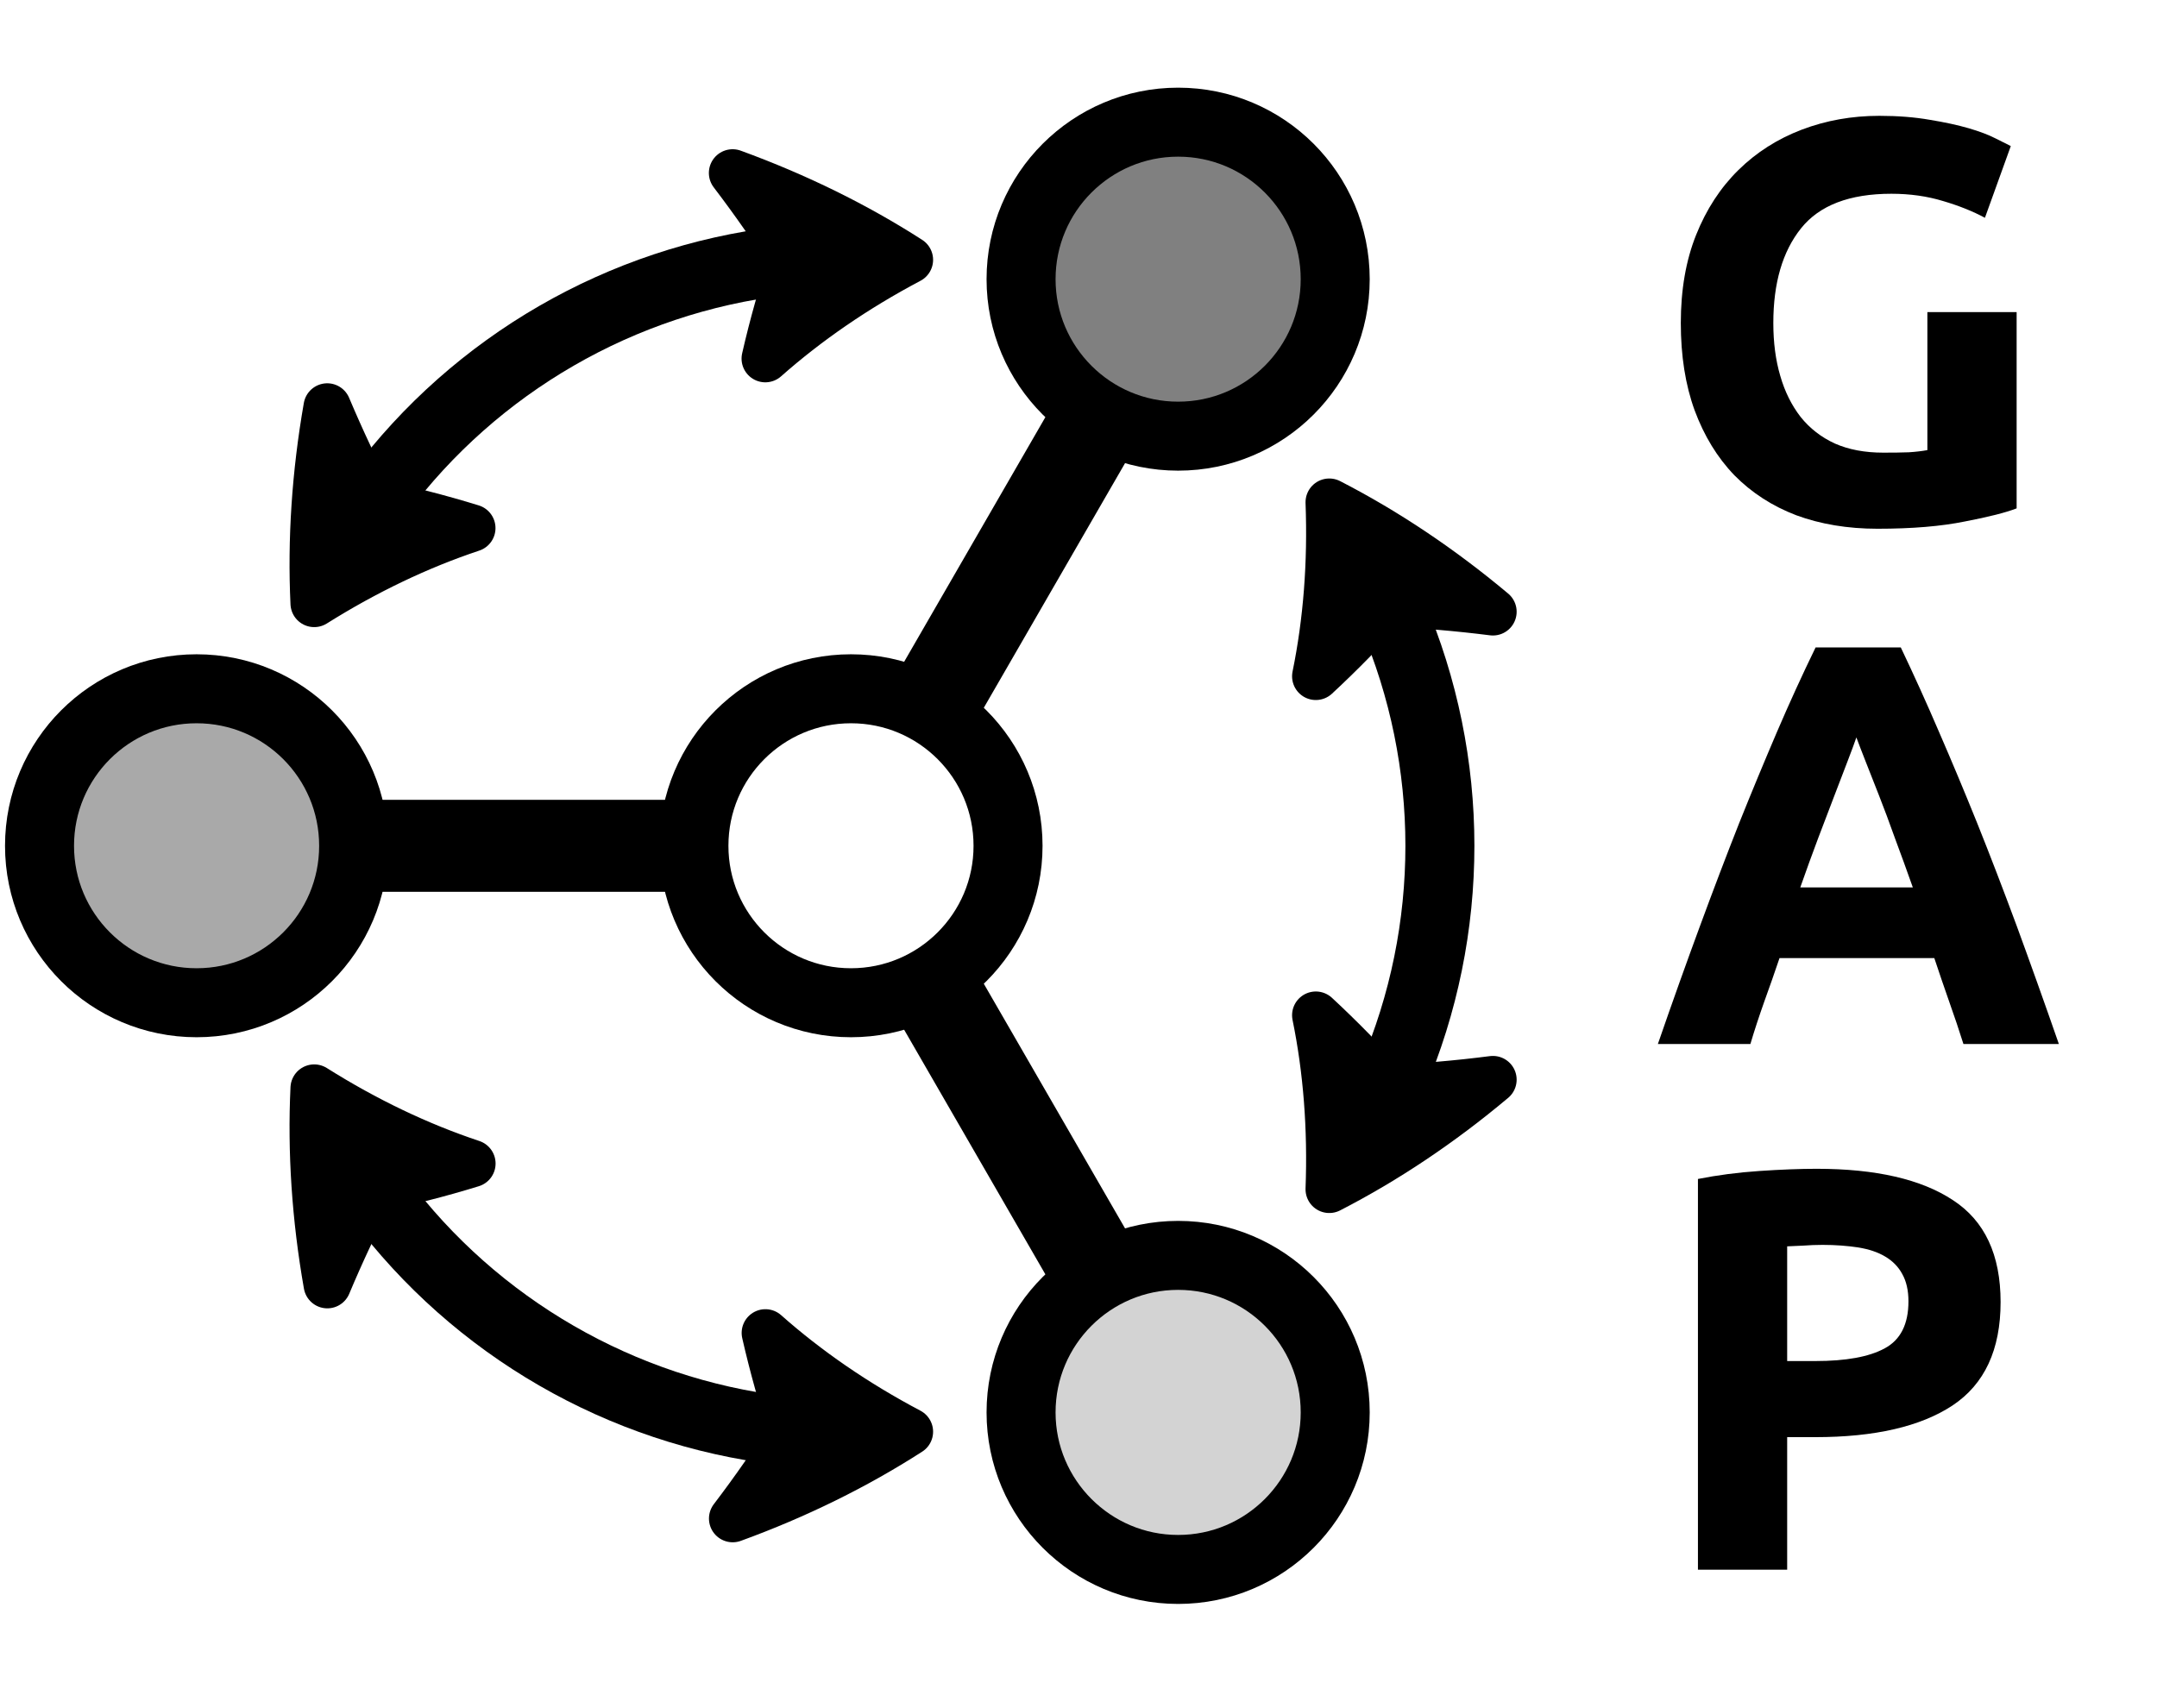
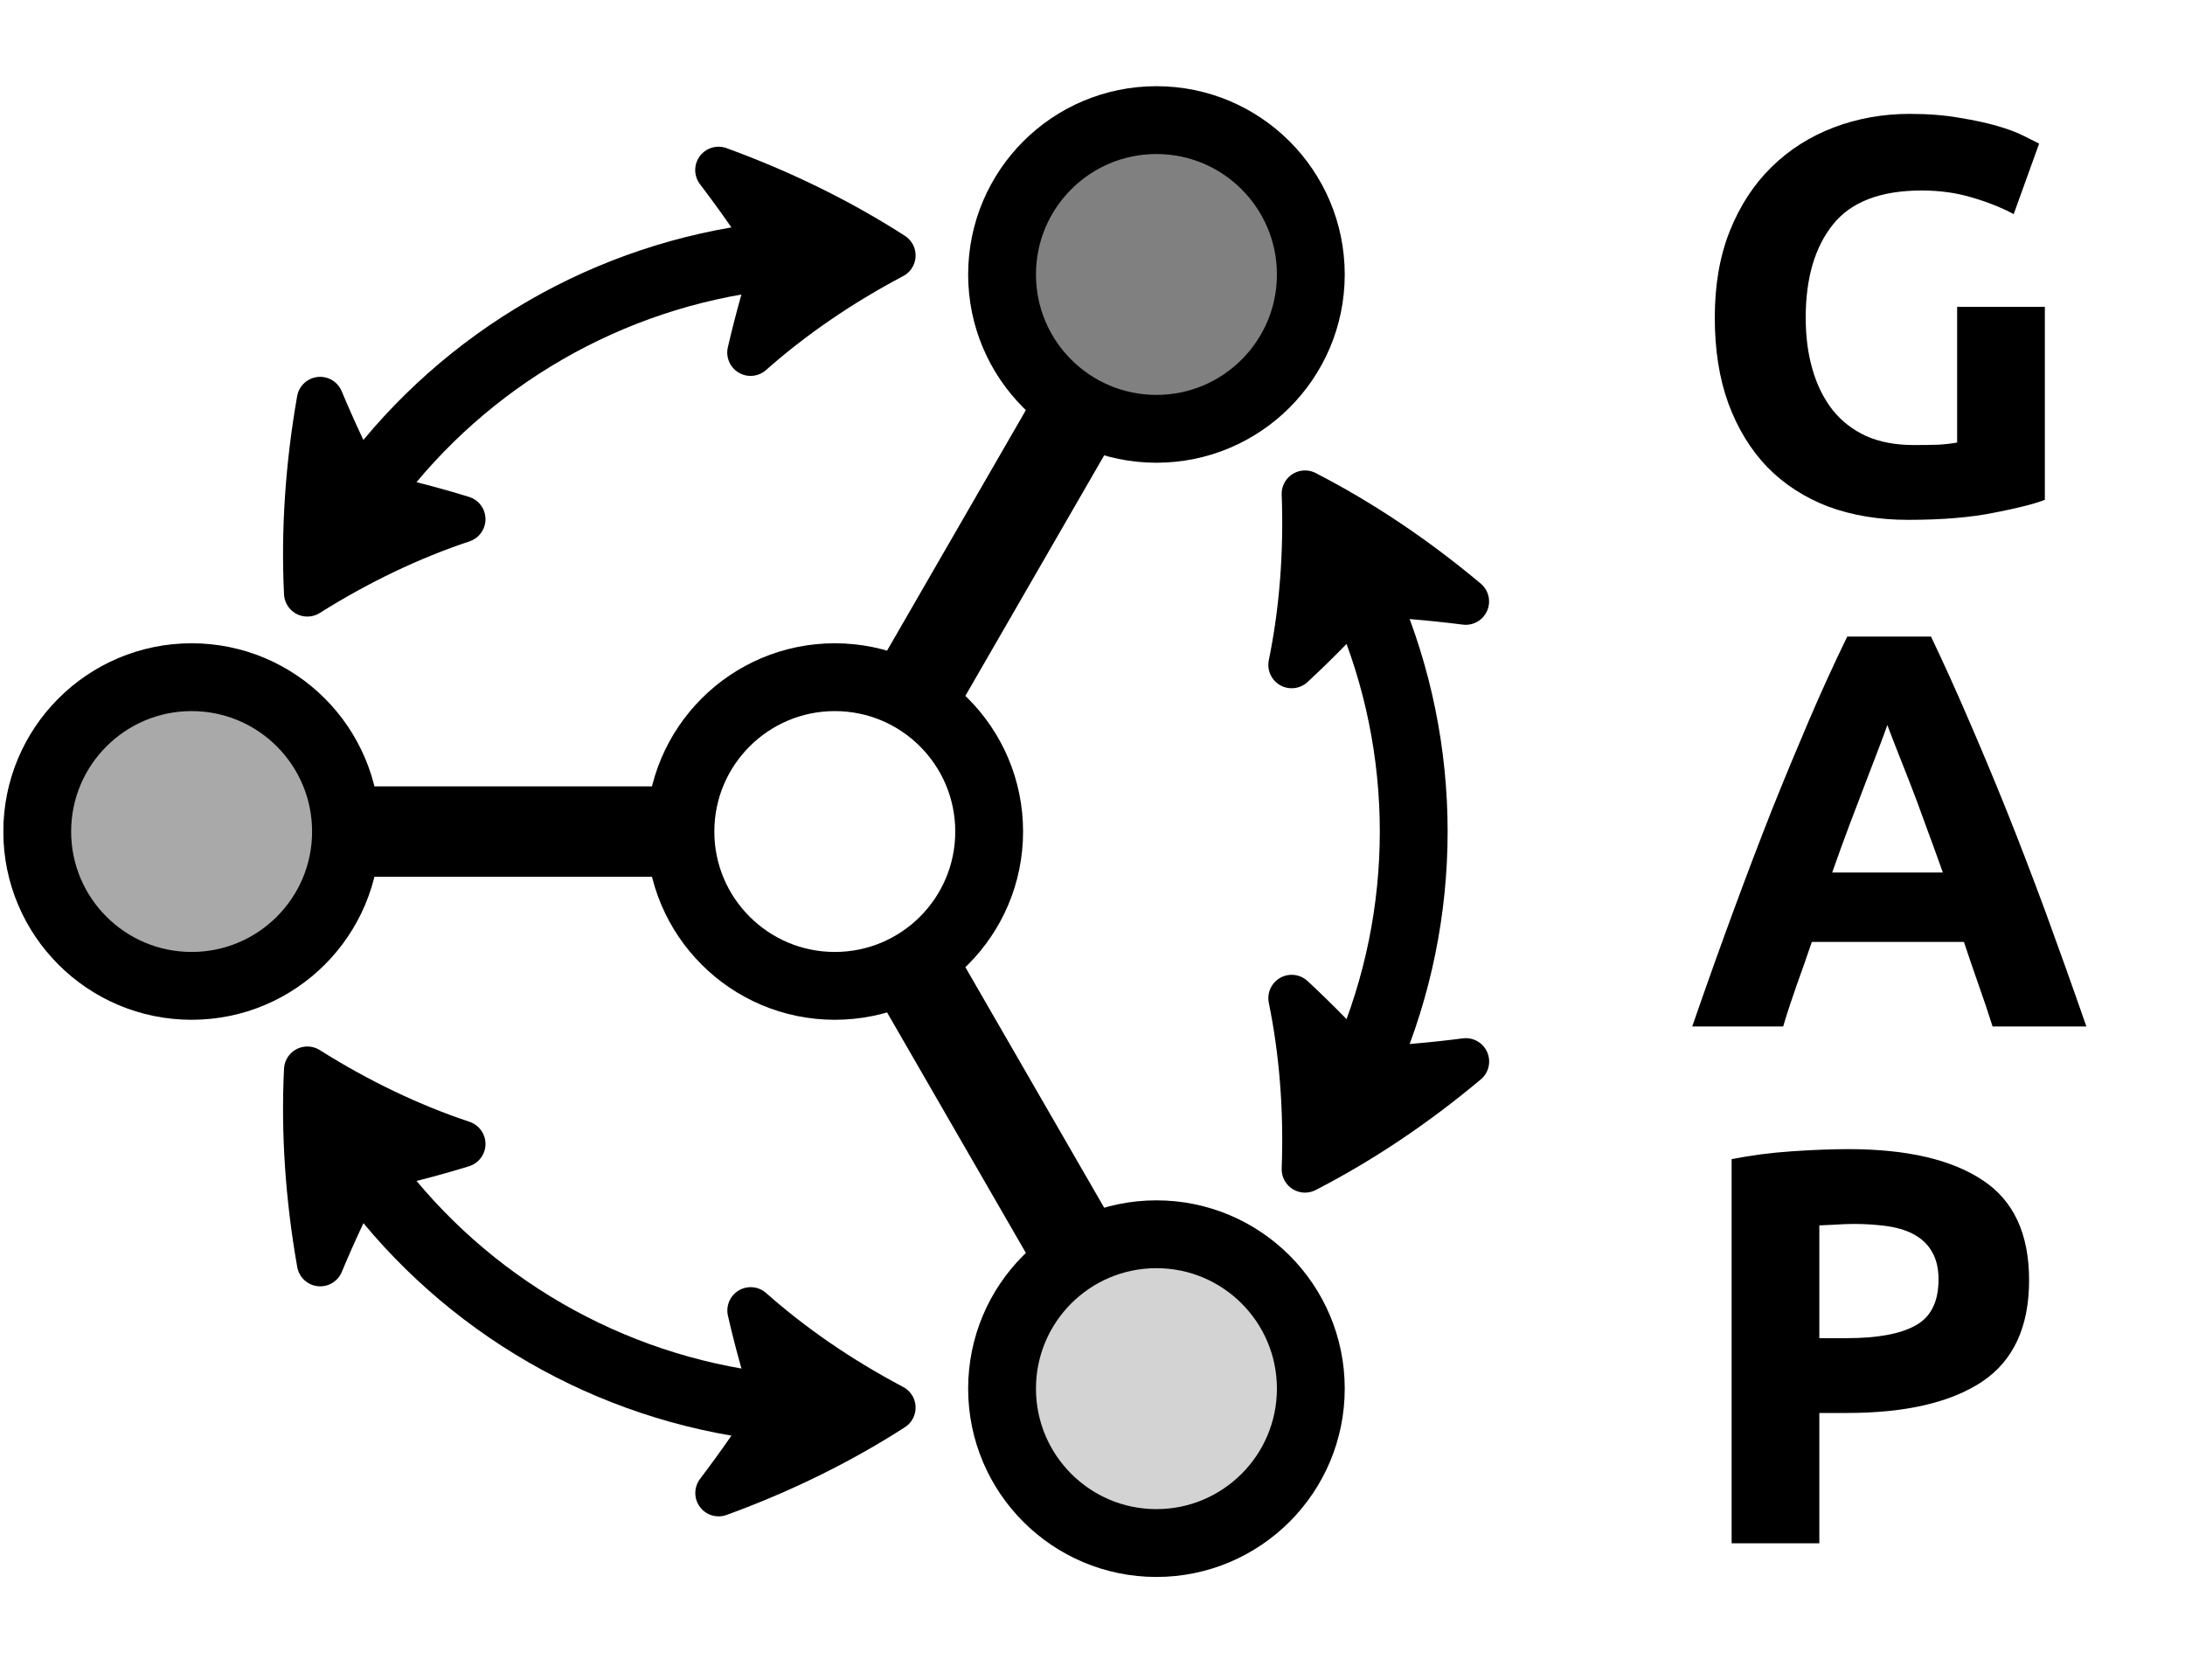
- <svg xmlns="http://www.w3.org/2000/svg" xmlns:xlink="http://www.w3.org/1999/xlink" width="92.537pt" height="73.288pt" viewBox="0 0 92.537 73.288">
+ <svg xmlns="http://www.w3.org/2000/svg" xmlns:xlink="http://www.w3.org/1999/xlink" width="95.371pt" height="73.288pt" viewBox="0 0 95.371 73.288">
  <defs>
    <g>
      <g id="glyph-0-0">
        <path d="M 10.266 -14.062 C 8.473 -14.062 7.18 -13.566 6.391 -12.578 C 5.598 -11.586 5.203 -10.234 5.203 -8.516 C 5.203 -7.68 5.301 -6.926 5.5 -6.25 C 5.695 -5.57 5.988 -4.984 6.375 -4.484 C 6.77 -3.992 7.258 -3.613 7.844 -3.344 C 8.438 -3.082 9.129 -2.953 9.922 -2.953 C 10.348 -2.953 10.711 -2.957 11.016 -2.969 C 11.316 -2.988 11.582 -3.02 11.812 -3.062 L 11.812 -8.984 L 15.641 -8.984 L 15.641 -0.562 C 15.18 -0.383 14.441 -0.195 13.422 0 C 12.41 0.207 11.16 0.312 9.672 0.312 C 8.391 0.312 7.227 0.117 6.188 -0.266 C 5.156 -0.66 4.27 -1.234 3.531 -1.984 C 2.801 -2.742 2.234 -3.672 1.828 -4.766 C 1.43 -5.859 1.234 -7.109 1.234 -8.516 C 1.234 -9.941 1.453 -11.203 1.891 -12.297 C 2.328 -13.391 2.93 -14.316 3.703 -15.078 C 4.473 -15.836 5.379 -16.414 6.422 -16.812 C 7.461 -17.207 8.57 -17.406 9.75 -17.406 C 10.551 -17.406 11.273 -17.348 11.922 -17.234 C 12.566 -17.129 13.117 -17.008 13.578 -16.875 C 14.047 -16.738 14.43 -16.594 14.734 -16.438 C 15.035 -16.289 15.254 -16.18 15.391 -16.109 L 14.281 -13.031 C 13.758 -13.312 13.16 -13.551 12.484 -13.75 C 11.805 -13.957 11.066 -14.062 10.266 -14.062 Z M 10.266 -14.062 " />
      </g>
      <g id="glyph-0-1">
        <path d="M 13.359 0 C 13.172 -0.594 12.969 -1.195 12.75 -1.812 C 12.531 -2.438 12.316 -3.062 12.109 -3.688 L 5.469 -3.688 C 5.258 -3.062 5.039 -2.438 4.812 -1.812 C 4.594 -1.195 4.395 -0.594 4.219 0 L 0.25 0 C 0.883 -1.832 1.488 -3.523 2.062 -5.078 C 2.633 -6.629 3.191 -8.094 3.734 -9.469 C 4.285 -10.844 4.828 -12.148 5.359 -13.391 C 5.891 -14.629 6.441 -15.836 7.016 -17.016 L 10.672 -17.016 C 11.234 -15.836 11.781 -14.629 12.312 -13.391 C 12.852 -12.148 13.398 -10.844 13.953 -9.469 C 14.504 -8.094 15.066 -6.629 15.641 -5.078 C 16.211 -3.523 16.816 -1.832 17.453 0 Z M 8.766 -13.156 C 8.68 -12.906 8.555 -12.566 8.391 -12.141 C 8.234 -11.723 8.047 -11.234 7.828 -10.672 C 7.617 -10.117 7.383 -9.504 7.125 -8.828 C 6.875 -8.16 6.617 -7.457 6.359 -6.719 L 11.188 -6.719 C 10.926 -7.457 10.672 -8.16 10.422 -8.828 C 10.18 -9.504 9.953 -10.117 9.734 -10.672 C 9.516 -11.234 9.32 -11.723 9.156 -12.141 C 8.988 -12.566 8.859 -12.906 8.766 -13.156 Z M 8.766 -13.156 " />
      </g>
      <g id="glyph-0-2">
        <path d="M 7.062 -17.203 C 9.602 -17.203 11.551 -16.754 12.906 -15.859 C 14.27 -14.973 14.953 -13.516 14.953 -11.484 C 14.953 -9.441 14.266 -7.961 12.891 -7.047 C 11.516 -6.141 9.551 -5.688 7 -5.688 L 5.797 -5.688 L 5.797 0 L 1.969 0 L 1.969 -16.766 C 2.801 -16.93 3.68 -17.047 4.609 -17.109 C 5.547 -17.172 6.363 -17.203 7.062 -17.203 Z M 7.312 -13.938 C 7.031 -13.938 6.754 -13.926 6.484 -13.906 C 6.223 -13.895 5.992 -13.883 5.797 -13.875 L 5.797 -8.953 L 7 -8.953 C 8.32 -8.953 9.316 -9.133 9.984 -9.5 C 10.66 -9.863 11 -10.535 11 -11.516 C 11 -11.984 10.91 -12.375 10.734 -12.688 C 10.566 -13 10.32 -13.25 10 -13.438 C 9.688 -13.625 9.301 -13.754 8.844 -13.828 C 8.383 -13.898 7.875 -13.938 7.312 -13.938 Z M 7.312 -13.938 " />
      </g>
    </g>
    <clipPath id="clip-0">
-       <path clip-rule="nonzero" d="M 0.215 0 L 91.863 0 L 91.863 72.582 L 0.215 72.582 Z M 0.215 0 " />
+       <path clip-rule="nonzero" d="M 0.148 0 L 94.602 0 L 94.602 72.582 L 0.148 72.582 Z M 0.148 0 " />
    </clipPath>
    <clipPath id="clip-1">
-       <path clip-rule="nonzero" d="M 0.215 0 L 91.863 0 L 91.863 72.582 L 0.215 72.582 Z M 0.215 0 " />
+       <path clip-rule="nonzero" d="M 0.148 0 L 94.602 0 L 94.602 72.582 L 0.148 72.582 Z M 0.148 0 " />
    </clipPath>
    <clipPath id="clip-2">
-       <path clip-rule="nonzero" d="M 0.215 0 L 86 0 L 86 72.582 L 0.215 72.582 Z M 0.215 0 " />
+       <path clip-rule="nonzero" d="M 0.148 0 L 86 0 L 86 72.582 L 0.148 72.582 Z M 0.148 0 " />
    </clipPath>
    <clipPath id="clip-3">
-       <path clip-rule="nonzero" d="M 1 0 L 91.863 0 L 91.863 61 L 1 61 Z M 1 0 " />
+       <path clip-rule="nonzero" d="M 1 0 L 94.602 0 L 94.602 61 L 1 61 Z M 1 0 " />
    </clipPath>
    <clipPath id="clip-4">
-       <path clip-rule="nonzero" d="M 0.215 0 L 58 0 L 58 72.582 L 0.215 72.582 Z M 0.215 0 " />
+       <path clip-rule="nonzero" d="M 0.148 0 L 57 0 L 57 72.582 L 0.148 72.582 Z M 0.148 0 " />
    </clipPath>
    <clipPath id="clip-5">
-       <path clip-rule="nonzero" d="M 1 12 L 91.863 12 L 91.863 72.582 L 1 72.582 Z M 1 12 " />
+       <path clip-rule="nonzero" d="M 1 12 L 94.602 12 L 94.602 72.582 L 1 72.582 Z M 1 12 " />
    </clipPath>
    <clipPath id="clip-6">
-       <path clip-rule="nonzero" d="M 0.215 0 L 76 0 L 76 64 L 0.215 64 Z M 0.215 0 " />
+       <path clip-rule="nonzero" d="M 0.148 0 L 76 0 L 76 64 L 0.148 64 Z M 0.148 0 " />
    </clipPath>
    <clipPath id="clip-7">
-       <path clip-rule="nonzero" d="M 0.215 9 L 76 9 L 76 72.582 L 0.215 72.582 Z M 0.215 9 " />
+       <path clip-rule="nonzero" d="M 0.148 9 L 76 9 L 76 72.582 L 0.148 72.582 Z M 0.148 9 " />
    </clipPath>
    <clipPath id="clip-8">
-       <path clip-rule="nonzero" d="M 17 0 L 91.863 0 L 91.863 72.582 L 17 72.582 Z M 17 0 " />
+       <path clip-rule="nonzero" d="M 17 0 L 94.602 0 L 94.602 72.582 L 17 72.582 Z M 17 0 " />
    </clipPath>
  </defs>
  <g clip-path="url(#clip-0)">
-     <path fill="none" stroke-width="3.985" stroke-linecap="butt" stroke-linejoin="miter" stroke="rgb(0%, 0%, 0%)" stroke-opacity="1" stroke-miterlimit="10" d="M 2.836 4.909 L 11.34 19.641 " transform="matrix(0.990378, 0, 0, -0.990378, 36.50733, 36.29142)" />
+     <path fill="none" stroke-width="3.985" stroke-linecap="butt" stroke-linejoin="miter" stroke="rgb(0%, 0%, 0%)" stroke-opacity="1" stroke-miterlimit="10" d="M 2.835 4.909 L 11.338 19.641 " transform="matrix(0.990378, 0, 0, -0.990378, 36.43876, 36.29142)" />
  </g>
-   <path fill="none" stroke-width="3.985" stroke-linecap="butt" stroke-linejoin="miter" stroke="rgb(0%, 0%, 0%)" stroke-opacity="1" stroke-miterlimit="10" d="M -5.671 -0.002 L -22.679 -0.002 " transform="matrix(0.990378, 0, 0, -0.990378, 36.50733, 36.29142)" />
+   <path fill="none" stroke-width="3.985" stroke-linecap="butt" stroke-linejoin="miter" stroke="rgb(0%, 0%, 0%)" stroke-opacity="1" stroke-miterlimit="10" d="M -5.669 -0.002 L -22.676 -0.002 " transform="matrix(0.990378, 0, 0, -0.990378, 36.43876, 36.29142)" />
  <g clip-path="url(#clip-1)">
-     <path fill="none" stroke-width="3.985" stroke-linecap="butt" stroke-linejoin="miter" stroke="rgb(0%, 0%, 0%)" stroke-opacity="1" stroke-miterlimit="10" d="M 2.836 -4.908 L 11.34 -19.64 " transform="matrix(0.990378, 0, 0, -0.990378, 36.50733, 36.29142)" />
+     <path fill="none" stroke-width="3.985" stroke-linecap="butt" stroke-linejoin="miter" stroke="rgb(0%, 0%, 0%)" stroke-opacity="1" stroke-miterlimit="10" d="M 2.835 -4.908 L 11.338 -19.64 " transform="matrix(0.990378, 0, 0, -0.990378, 36.43876, 36.29142)" />
  </g>
  <g clip-path="url(#clip-2)">
-     <path fill="none" stroke-width="2.989" stroke-linecap="butt" stroke-linejoin="miter" stroke="rgb(0%, 0%, 0%)" stroke-opacity="1" stroke-miterlimit="10" d="M 6.804 -0.002 C 6.804 3.757 3.759 6.802 0 6.802 C -3.758 6.802 -6.803 3.757 -6.803 -0.002 C -6.803 -3.756 -3.758 -6.801 0 -6.801 C 3.759 -6.801 6.804 -3.756 6.804 -0.002 Z M 6.804 -0.002 " transform="matrix(0.990378, 0, 0, -0.990378, 36.50733, 36.29142)" />
+     <path fill="none" stroke-width="2.989" stroke-linecap="butt" stroke-linejoin="miter" stroke="rgb(0%, 0%, 0%)" stroke-opacity="1" stroke-miterlimit="10" d="M 6.802 -0.002 C 6.802 3.757 3.758 6.802 -0.001 6.802 C -3.756 6.802 -6.805 3.757 -6.805 -0.002 C -6.805 -3.756 -3.756 -6.801 -0.001 -6.801 C 3.758 -6.801 6.802 -3.756 6.802 -0.002 Z M 6.802 -0.002 " transform="matrix(0.990378, 0, 0, -0.990378, 36.43876, 36.29142)" />
  </g>
-   <path fill-rule="nonzero" fill="rgb(50%, 50%, 50%)" fill-opacity="1" d="M 57.281 11.98 C 57.281 8.258 54.266 5.242 50.543 5.242 C 46.824 5.242 43.805 8.258 43.805 11.98 C 43.805 15.699 46.824 18.715 50.543 18.715 C 54.266 18.715 57.281 15.699 57.281 11.98 Z M 57.281 11.98 " />
+   <path fill-rule="nonzero" fill="rgb(50%, 50%, 50%)" fill-opacity="1" d="M 57.215 11.98 C 57.215 8.258 54.195 5.242 50.477 5.242 C 46.754 5.242 43.738 8.258 43.738 11.98 C 43.738 15.699 46.754 18.715 50.477 18.715 C 54.195 18.715 57.215 15.699 57.215 11.98 Z M 57.215 11.98 " />
  <g clip-path="url(#clip-3)">
-     <path fill="none" stroke-width="2.989" stroke-linecap="butt" stroke-linejoin="miter" stroke="rgb(0%, 0%, 0%)" stroke-opacity="1" stroke-miterlimit="10" d="M 20.976 24.547 C 20.976 28.306 17.931 31.351 14.172 31.351 C 10.417 31.351 7.368 28.306 7.368 24.547 C 7.368 20.792 10.417 17.747 14.172 17.747 C 17.931 17.747 20.976 20.792 20.976 24.547 Z M 20.976 24.547 " transform="matrix(0.990378, 0, 0, -0.990378, 36.50733, 36.29142)" />
+     <path fill="none" stroke-width="2.989" stroke-linecap="butt" stroke-linejoin="miter" stroke="rgb(0%, 0%, 0%)" stroke-opacity="1" stroke-miterlimit="10" d="M 20.978 24.547 C 20.978 28.306 17.929 31.351 14.174 31.351 C 10.415 31.351 7.37 28.306 7.37 24.547 C 7.37 20.792 10.415 17.747 14.174 17.747 C 17.929 17.747 20.978 20.792 20.978 24.547 Z M 20.978 24.547 " transform="matrix(0.990378, 0, 0, -0.990378, 36.43876, 36.29142)" />
  </g>
-   <path fill-rule="nonzero" fill="rgb(66.399%, 66.399%, 66.399%)" fill-opacity="1" d="M 15.172 36.293 C 15.172 32.57 12.156 29.555 8.434 29.555 C 4.711 29.555 1.695 32.57 1.695 36.293 C 1.695 40.012 4.711 43.027 8.434 43.027 C 12.156 43.027 15.172 40.012 15.172 36.293 Z M 15.172 36.293 " />
+   <path fill-rule="nonzero" fill="rgb(66.399%, 66.399%, 66.399%)" fill-opacity="1" d="M 15.102 36.293 C 15.102 32.57 12.086 29.555 8.363 29.555 C 4.645 29.555 1.625 32.57 1.625 36.293 C 1.625 40.012 4.645 43.027 8.363 43.027 C 12.086 43.027 15.102 40.012 15.102 36.293 Z M 15.102 36.293 " />
  <g clip-path="url(#clip-4)">
-     <path fill="none" stroke-width="2.989" stroke-linecap="butt" stroke-linejoin="miter" stroke="rgb(0%, 0%, 0%)" stroke-opacity="1" stroke-miterlimit="10" d="M -21.543 -0.002 C -21.543 3.757 -24.588 6.802 -28.346 6.802 C -32.105 6.802 -35.15 3.757 -35.15 -0.002 C -35.15 -3.756 -32.105 -6.801 -28.346 -6.801 C -24.588 -6.801 -21.543 -3.756 -21.543 -0.002 Z M -21.543 -0.002 " transform="matrix(0.990378, 0, 0, -0.990378, 36.50733, 36.29142)" />
+     <path fill="none" stroke-width="2.989" stroke-linecap="butt" stroke-linejoin="miter" stroke="rgb(0%, 0%, 0%)" stroke-opacity="1" stroke-miterlimit="10" d="M -21.544 -0.002 C -21.544 3.757 -24.589 6.802 -28.348 6.802 C -32.103 6.802 -35.152 3.757 -35.152 -0.002 C -35.152 -3.756 -32.103 -6.801 -28.348 -6.801 C -24.589 -6.801 -21.544 -3.756 -21.544 -0.002 Z M -21.544 -0.002 " transform="matrix(0.990378, 0, 0, -0.990378, 36.43876, 36.29142)" />
  </g>
-   <path fill-rule="nonzero" fill="rgb(82.799%, 82.799%, 82.799%)" fill-opacity="1" d="M 57.281 60.605 C 57.281 56.883 54.266 53.867 50.543 53.867 C 46.824 53.867 43.805 56.883 43.805 60.605 C 43.805 64.324 46.824 67.344 50.543 67.344 C 54.266 67.344 57.281 64.324 57.281 60.605 Z M 57.281 60.605 " />
+   <path fill-rule="nonzero" fill="rgb(82.799%, 82.799%, 82.799%)" fill-opacity="1" d="M 57.215 60.605 C 57.215 56.883 54.195 53.867 50.477 53.867 C 46.754 53.867 43.738 56.883 43.738 60.605 C 43.738 64.324 46.754 67.344 50.477 67.344 C 54.195 67.344 57.215 64.324 57.215 60.605 Z M 57.215 60.605 " />
  <g clip-path="url(#clip-5)">
-     <path fill="none" stroke-width="2.989" stroke-linecap="butt" stroke-linejoin="miter" stroke="rgb(0%, 0%, 0%)" stroke-opacity="1" stroke-miterlimit="10" d="M 20.976 -24.55 C 20.976 -20.791 17.931 -17.747 14.172 -17.747 C 10.417 -17.747 7.368 -20.791 7.368 -24.55 C 7.368 -28.305 10.417 -31.354 14.172 -31.354 C 17.931 -31.354 20.976 -28.305 20.976 -24.55 Z M 20.976 -24.55 " transform="matrix(0.990378, 0, 0, -0.990378, 36.50733, 36.29142)" />
+     <path fill="none" stroke-width="2.989" stroke-linecap="butt" stroke-linejoin="miter" stroke="rgb(0%, 0%, 0%)" stroke-opacity="1" stroke-miterlimit="10" d="M 20.978 -24.55 C 20.978 -20.791 17.929 -17.747 14.174 -17.747 C 10.415 -17.747 7.37 -20.791 7.37 -24.55 C 7.37 -28.305 10.415 -31.354 14.174 -31.354 C 17.929 -31.354 20.978 -28.305 20.978 -24.55 Z M 20.978 -24.55 " transform="matrix(0.990378, 0, 0, -0.990378, 36.43876, 36.29142)" />
  </g>
  <g clip-path="url(#clip-6)">
-     <path fill="none" stroke-width="2.989" stroke-linecap="butt" stroke-linejoin="miter" stroke="rgb(0%, 0%, 0%)" stroke-opacity="1" stroke-miterlimit="10" d="M -3.021 25.336 C -9.947 24.512 -16.254 20.867 -20.43 15.282 " transform="matrix(0.990378, 0, 0, -0.990378, 36.50733, 36.29142)" />
+     <path fill="none" stroke-width="2.989" stroke-linecap="butt" stroke-linejoin="miter" stroke="rgb(0%, 0%, 0%)" stroke-opacity="1" stroke-miterlimit="10" d="M -3.019 25.336 C -9.945 24.512 -16.255 20.867 -20.432 15.282 " transform="matrix(0.990378, 0, 0, -0.990378, 36.43876, 36.29142)" />
  </g>
-   <path fill-rule="nonzero" fill="rgb(0%, 0%, 0%)" fill-opacity="1" stroke-width="2.057" stroke-linecap="butt" stroke-linejoin="round" stroke="rgb(0%, 0%, 0%)" stroke-opacity="1" stroke-miterlimit="10" d="M 2.529 25.387 C 0.217 26.874 -2.35 28.136 -5.127 29.15 C -4.192 27.923 -3.317 26.669 -2.508 25.391 C -2.981 23.967 -3.384 22.54 -3.711 21.108 C -1.897 22.713 0.194 24.153 2.529 25.387 Z M 2.529 25.387 " transform="matrix(0.990378, 0, 0, -0.990378, 36.50733, 36.29142)" />
-   <path fill-rule="nonzero" fill="rgb(0%, 0%, 0%)" fill-opacity="1" stroke-width="2.057" stroke-linecap="butt" stroke-linejoin="round" stroke="rgb(0%, 0%, 0%)" stroke-opacity="1" stroke-miterlimit="10" d="M -23.251 10.502 C -21.014 11.906 -18.723 12.999 -16.427 13.764 C -17.831 14.198 -19.267 14.564 -20.734 14.868 C -21.44 16.205 -22.087 17.59 -22.687 19.009 C -23.195 16.103 -23.381 13.247 -23.251 10.502 Z M -23.251 10.502 " transform="matrix(0.990378, 0, 0, -0.990378, 36.50733, 36.29142)" />
+   <path fill-rule="nonzero" fill="rgb(0%, 0%, 0%)" fill-opacity="1" stroke-width="2.057" stroke-linecap="butt" stroke-linejoin="round" stroke="rgb(0%, 0%, 0%)" stroke-opacity="1" stroke-miterlimit="10" d="M 2.531 25.387 C 0.22 26.874 -2.348 28.136 -5.125 29.15 C -4.19 27.923 -3.318 26.669 -2.51 25.391 C -2.983 23.967 -3.381 22.54 -3.713 21.108 C -1.898 22.713 0.196 24.153 2.531 25.387 Z M 2.531 25.387 " transform="matrix(0.990378, 0, 0, -0.990378, 36.43876, 36.29142)" />
+   <path fill-rule="nonzero" fill="rgb(0%, 0%, 0%)" fill-opacity="1" stroke-width="2.057" stroke-linecap="butt" stroke-linejoin="round" stroke="rgb(0%, 0%, 0%)" stroke-opacity="1" stroke-miterlimit="10" d="M -23.248 10.502 C -21.012 11.906 -18.72 12.999 -16.425 13.764 C -17.829 14.198 -19.269 14.564 -20.736 14.868 C -21.438 16.205 -22.089 17.59 -22.684 19.009 C -23.193 16.103 -23.382 13.247 -23.248 10.502 Z M -23.248 10.502 " transform="matrix(0.990378, 0, 0, -0.990378, 36.43876, 36.29142)" />
  <g clip-path="url(#clip-7)">
-     <path fill="none" stroke-width="2.989" stroke-linecap="butt" stroke-linejoin="miter" stroke="rgb(0%, 0%, 0%)" stroke-opacity="1" stroke-miterlimit="10" d="M -20.43 -15.281 C -16.254 -20.866 -9.943 -24.511 -3.021 -25.335 " transform="matrix(0.990378, 0, 0, -0.990378, 36.50733, 36.29142)" />
+     <path fill="none" stroke-width="2.989" stroke-linecap="butt" stroke-linejoin="miter" stroke="rgb(0%, 0%, 0%)" stroke-opacity="1" stroke-miterlimit="10" d="M -20.432 -15.281 C -16.255 -20.866 -9.945 -24.511 -3.019 -25.335 " transform="matrix(0.990378, 0, 0, -0.990378, 36.43876, 36.29142)" />
  </g>
-   <path fill-rule="nonzero" fill="rgb(0%, 0%, 0%)" fill-opacity="1" stroke-width="2.057" stroke-linecap="butt" stroke-linejoin="round" stroke="rgb(0%, 0%, 0%)" stroke-opacity="1" stroke-miterlimit="10" d="M -23.251 -10.501 C -23.381 -13.246 -23.195 -16.106 -22.683 -19.013 C -22.087 -17.593 -21.436 -16.208 -20.734 -14.867 C -19.267 -14.567 -17.827 -14.201 -16.423 -13.767 C -18.723 -13.002 -21.014 -11.909 -23.251 -10.501 Z M -23.251 -10.501 " transform="matrix(0.990378, 0, 0, -0.990378, 36.50733, 36.29142)" />
-   <path fill-rule="nonzero" fill="rgb(0%, 0%, 0%)" fill-opacity="1" stroke-width="2.057" stroke-linecap="butt" stroke-linejoin="round" stroke="rgb(0%, 0%, 0%)" stroke-opacity="1" stroke-miterlimit="10" d="M 2.529 -25.386 C 0.194 -24.152 -1.897 -22.712 -3.707 -21.107 C -3.38 -22.539 -2.981 -23.97 -2.508 -25.39 C -3.317 -26.668 -4.188 -27.923 -5.123 -29.149 C -2.35 -28.139 0.217 -26.873 2.529 -25.386 Z M 2.529 -25.386 " transform="matrix(0.990378, 0, 0, -0.990378, 36.50733, 36.29142)" />
+   <path fill-rule="nonzero" fill="rgb(0%, 0%, 0%)" fill-opacity="1" stroke-width="2.057" stroke-linecap="butt" stroke-linejoin="round" stroke="rgb(0%, 0%, 0%)" stroke-opacity="1" stroke-miterlimit="10" d="M -23.248 -10.501 C -23.382 -13.246 -23.193 -16.106 -22.68 -19.013 C -22.085 -17.593 -21.438 -16.208 -20.736 -14.867 C -19.265 -14.567 -17.829 -14.201 -16.425 -13.767 C -18.72 -13.002 -21.012 -11.909 -23.248 -10.501 Z M -23.248 -10.501 " transform="matrix(0.990378, 0, 0, -0.990378, 36.43876, 36.29142)" />
+   <path fill-rule="nonzero" fill="rgb(0%, 0%, 0%)" fill-opacity="1" stroke-width="2.057" stroke-linecap="butt" stroke-linejoin="round" stroke="rgb(0%, 0%, 0%)" stroke-opacity="1" stroke-miterlimit="10" d="M 2.531 -25.386 C 0.196 -24.152 -1.898 -22.712 -3.709 -21.107 C -3.381 -22.539 -2.979 -23.97 -2.51 -25.39 C -3.318 -26.668 -4.19 -27.923 -5.121 -29.149 C -2.348 -28.139 0.22 -26.873 2.531 -25.386 Z M 2.531 -25.386 " transform="matrix(0.990378, 0, 0, -0.990378, 36.43876, 36.29142)" />
  <g clip-path="url(#clip-8)">
-     <path fill="none" stroke-width="2.989" stroke-linecap="butt" stroke-linejoin="miter" stroke="rgb(0%, 0%, 0%)" stroke-opacity="1" stroke-miterlimit="10" d="M 23.453 -10.051 C 26.198 -3.642 26.198 3.643 23.449 10.052 " transform="matrix(0.990378, 0, 0, -0.990378, 36.50733, 36.29142)" />
+     <path fill="none" stroke-width="2.989" stroke-linecap="butt" stroke-linejoin="miter" stroke="rgb(0%, 0%, 0%)" stroke-opacity="1" stroke-miterlimit="10" d="M 23.451 -10.051 C 26.2 -3.642 26.2 3.643 23.451 10.052 " transform="matrix(0.990378, 0, 0, -0.990378, 36.43876, 36.29142)" />
  </g>
-   <path fill-rule="nonzero" fill="rgb(0%, 0%, 0%)" fill-opacity="1" stroke-width="2.057" stroke-linecap="butt" stroke-linejoin="round" stroke="rgb(0%, 0%, 0%)" stroke-opacity="1" stroke-miterlimit="10" d="M 20.719 -14.883 C 23.165 -13.625 25.543 -12.035 27.807 -10.134 C 26.277 -10.331 24.754 -10.462 23.244 -10.521 C 22.25 -9.401 21.212 -8.34 20.136 -7.342 C 20.621 -9.712 20.818 -12.244 20.719 -14.883 Z M 20.719 -14.883 " transform="matrix(0.990378, 0, 0, -0.990378, 36.50733, 36.29142)" />
-   <path fill-rule="nonzero" fill="rgb(0%, 0%, 0%)" fill-opacity="1" stroke-width="2.057" stroke-linecap="butt" stroke-linejoin="round" stroke="rgb(0%, 0%, 0%)" stroke-opacity="1" stroke-miterlimit="10" d="M 20.719 14.884 C 20.818 12.245 20.621 9.713 20.136 7.343 C 21.212 8.34 22.25 9.401 23.244 10.522 C 24.754 10.462 26.277 10.332 27.807 10.139 C 25.543 12.036 23.165 13.626 20.719 14.884 Z M 20.719 14.884 " transform="matrix(0.990378, 0, 0, -0.990378, 36.50733, 36.29142)" />
+   <path fill-rule="nonzero" fill="rgb(0%, 0%, 0%)" fill-opacity="1" stroke-width="2.057" stroke-linecap="butt" stroke-linejoin="round" stroke="rgb(0%, 0%, 0%)" stroke-opacity="1" stroke-miterlimit="10" d="M 20.722 -14.883 C 23.163 -13.625 25.541 -12.035 27.809 -10.134 C 26.279 -10.331 24.756 -10.462 23.242 -10.521 C 22.248 -9.401 21.211 -8.34 20.134 -7.342 C 20.619 -9.712 20.82 -12.244 20.722 -14.883 Z M 20.722 -14.883 " transform="matrix(0.990378, 0, 0, -0.990378, 36.43876, 36.29142)" />
+   <path fill-rule="nonzero" fill="rgb(0%, 0%, 0%)" fill-opacity="1" stroke-width="2.057" stroke-linecap="butt" stroke-linejoin="round" stroke="rgb(0%, 0%, 0%)" stroke-opacity="1" stroke-miterlimit="10" d="M 20.722 14.884 C 20.82 12.245 20.619 9.713 20.134 7.343 C 21.211 8.34 22.248 9.401 23.242 10.522 C 24.756 10.462 26.279 10.332 27.805 10.139 C 25.541 12.036 23.163 13.626 20.722 14.884 Z M 20.722 14.884 " transform="matrix(0.990378, 0, 0, -0.990378, 36.43876, 36.29142)" />
  <g fill="rgb(0%, 0%, 0%)" fill-opacity="1">
-     <use xlink:href="#glyph-0-0" x="70.874" y="22.376" />
+     <use xlink:href="#glyph-0-0" x="73.613" y="22.376" />
  </g>
  <g fill="rgb(0%, 0%, 0%)" fill-opacity="1">
-     <use xlink:href="#glyph-0-1" x="70.874" y="44.798" />
+     <use xlink:href="#glyph-0-1" x="73.613" y="44.798" />
  </g>
  <g fill="rgb(0%, 0%, 0%)" fill-opacity="1">
-     <use xlink:href="#glyph-0-2" x="70.874" y="67.355" />
+     <use xlink:href="#glyph-0-2" x="73.613" y="67.355" />
  </g>
</svg>
